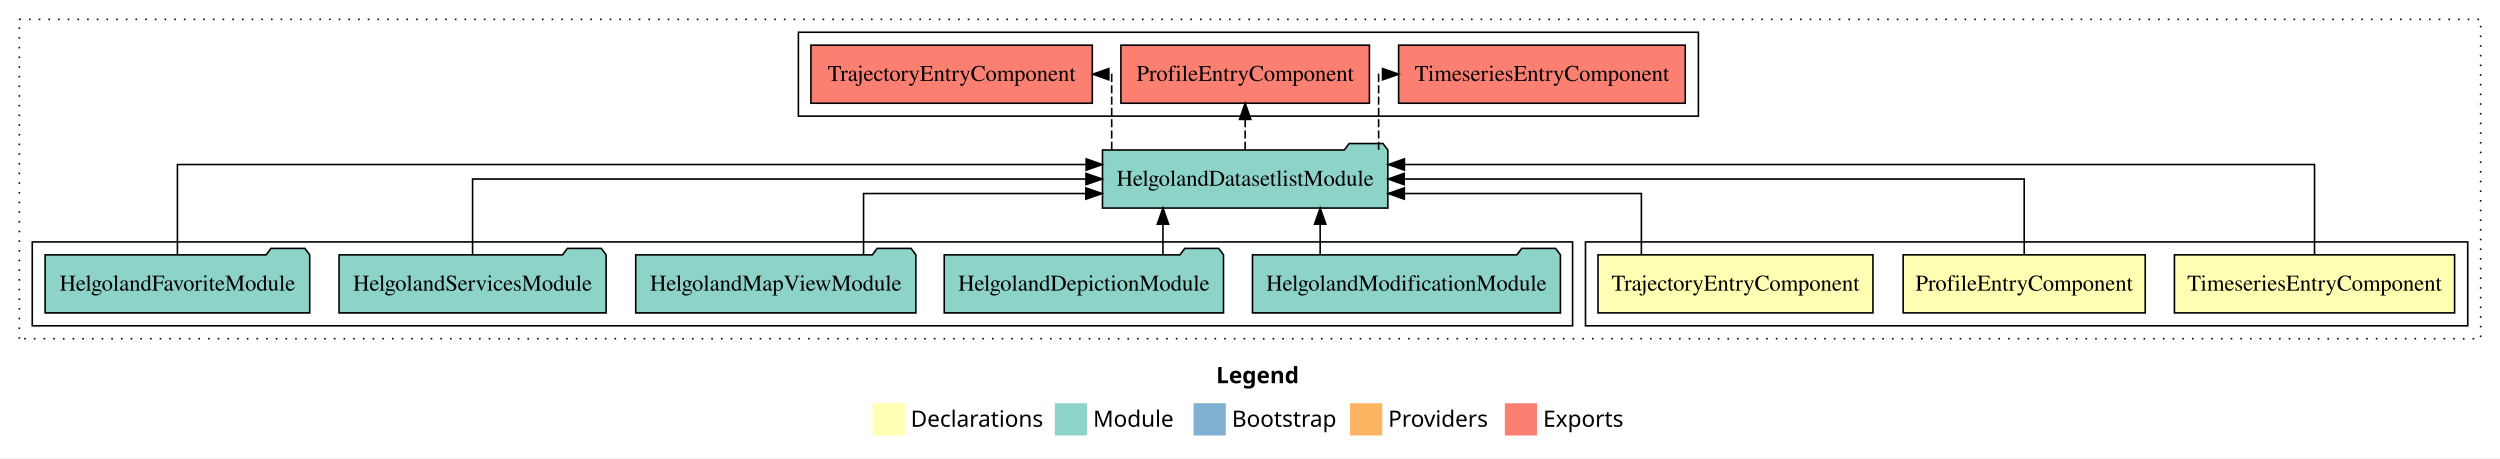
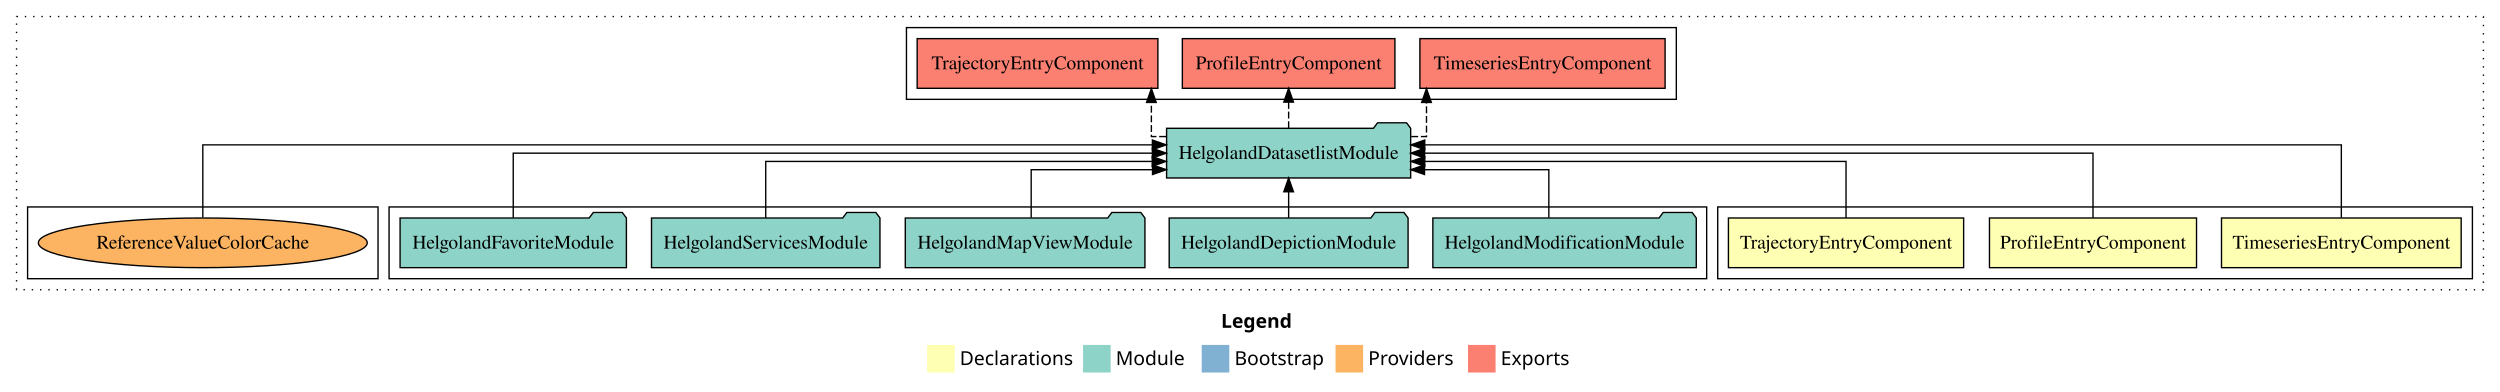
- <svg xmlns="http://www.w3.org/2000/svg" width="1550pt" height="284pt" viewBox="0.00 0.00 1550.00 284.00">
+ <svg xmlns="http://www.w3.org/2000/svg" width="1812pt" height="284pt" viewBox="0.00 0.00 1812.00 284.00">
  <g id="graph0" class="graph" transform="scale(1 1) rotate(0) translate(4 280)">
-     <polygon fill="#ffffff" stroke="transparent" points="-4,4 -4,-280 1546,-280 1546,4 -4,4" />
-     <text text-anchor="start" x="750.009" y="-42.4" font-family="sans-serif" font-weight="bold" font-size="14.00" fill="#000000">Legend</text>
-     <polygon fill="#ffffb3" stroke="transparent" points="537,-10 537,-30 557,-30 557,-10 537,-10" />
-     <text text-anchor="start" x="560.629" y="-15.4" font-family="sans-serif" font-size="14.00" fill="#000000">  Declarations</text>
-     <polygon fill="#8dd3c7" stroke="transparent" points="650,-10 650,-30 670,-30 670,-10 650,-10" />
-     <text text-anchor="start" x="673.725" y="-15.4" font-family="sans-serif" font-size="14.00" fill="#000000">  Module</text>
-     <polygon fill="#80b1d3" stroke="transparent" points="736,-10 736,-30 756,-30 756,-10 736,-10" />
-     <text text-anchor="start" x="759.781" y="-15.4" font-family="sans-serif" font-size="14.00" fill="#000000">  Bootstrap</text>
-     <polygon fill="#fdb462" stroke="transparent" points="833,-10 833,-30 853,-30 853,-10 833,-10" />
-     <text text-anchor="start" x="856.673" y="-15.4" font-family="sans-serif" font-size="14.00" fill="#000000">  Providers</text>
-     <polygon fill="#fb8072" stroke="transparent" points="929,-10 929,-30 949,-30 949,-10 929,-10" />
-     <text text-anchor="start" x="952.726" y="-15.4" font-family="sans-serif" font-size="14.00" fill="#000000">  Exports</text>
+     <polygon fill="#ffffff" stroke="transparent" points="-4,4 -4,-280 1808,-280 1808,4 -4,4" />
+     <text text-anchor="start" x="881.009" y="-42.4" font-family="sans-serif" font-weight="bold" font-size="14.00" fill="#000000">Legend</text>
+     <polygon fill="#ffffb3" stroke="transparent" points="668,-10 668,-30 688,-30 688,-10 668,-10" />
+     <text text-anchor="start" x="691.629" y="-15.4" font-family="sans-serif" font-size="14.00" fill="#000000">  Declarations</text>
+     <polygon fill="#8dd3c7" stroke="transparent" points="781,-10 781,-30 801,-30 801,-10 781,-10" />
+     <text text-anchor="start" x="804.725" y="-15.4" font-family="sans-serif" font-size="14.00" fill="#000000">  Module</text>
+     <polygon fill="#80b1d3" stroke="transparent" points="867,-10 867,-30 887,-30 887,-10 867,-10" />
+     <text text-anchor="start" x="890.781" y="-15.4" font-family="sans-serif" font-size="14.00" fill="#000000">  Bootstrap</text>
+     <polygon fill="#fdb462" stroke="transparent" points="964,-10 964,-30 984,-30 984,-10 964,-10" />
+     <text text-anchor="start" x="987.673" y="-15.4" font-family="sans-serif" font-size="14.00" fill="#000000">  Providers</text>
+     <polygon fill="#fb8072" stroke="transparent" points="1060,-10 1060,-30 1080,-30 1080,-10 1060,-10" />
+     <text text-anchor="start" x="1083.726" y="-15.4" font-family="sans-serif" font-size="14.00" fill="#000000">  Exports</text>
    <g id="clust1" class="cluster">
-       <polygon fill="none" stroke="#000000" stroke-dasharray="1,5" points="8,-70 8,-268 1534,-268 1534,-70 8,-70" />
+       <polygon fill="none" stroke="#000000" stroke-dasharray="1,5" points="8,-70 8,-268 1796,-268 1796,-70 8,-70" />
    </g>
    <g id="clust2" class="cluster">
-       <polygon fill="none" stroke="#000000" points="979,-78 979,-130 1526,-130 1526,-78 979,-78" />
+       <polygon fill="none" stroke="#000000" points="1241,-78 1241,-130 1788,-130 1788,-78 1241,-78" />
    </g>
    <g id="clust6" class="cluster">
-       <polygon fill="none" stroke="#000000" points="16,-78 16,-130 971,-130 971,-78 16,-78" />
+       <polygon fill="none" stroke="#000000" points="278,-78 278,-130 1233,-130 1233,-78 278,-78" />
    </g>
    <g id="clust7" class="cluster">
-       <polygon fill="none" stroke="#000000" points="491,-208 491,-260 1049,-260 1049,-208 491,-208" />
+       <polygon fill="none" stroke="#000000" points="653,-208 653,-260 1211,-260 1211,-208 653,-208" />
+     </g>
+     <g id="clust9" class="cluster">
+       <polygon fill="none" stroke="#000000" points="16,-78 16,-130 270,-130 270,-78 16,-78" />
    </g>
    <g id="node1" class="node">
-       <polygon fill="#ffffb3" stroke="#000000" points="1517.854,-122 1344.146,-122 1344.146,-86 1517.854,-86 1517.854,-122" />
-       <text text-anchor="middle" x="1431" y="-99.8" font-family="Times,serif" font-size="14.00" fill="#000000">TimeseriesEntryComponent</text>
+       <polygon fill="#ffffb3" stroke="#000000" points="1779.854,-122 1606.146,-122 1606.146,-86 1779.854,-86 1779.854,-122" />
+       <text text-anchor="middle" x="1693" y="-99.8" font-family="Times,serif" font-size="14.00" fill="#000000">TimeseriesEntryComponent</text>
    </g>
    <g id="node4" class="node">
-       <polygon fill="#8dd3c7" stroke="#000000" points="856.459,-187 853.459,-191 832.459,-191 829.459,-187 679.541,-187 679.541,-151 856.459,-151 856.459,-187" />
-       <text text-anchor="middle" x="768" y="-164.8" font-family="Times,serif" font-size="14.00" fill="#000000">HelgolandDatasetlistModule</text>
+       <polygon fill="#8dd3c7" stroke="#000000" points="1018.459,-187 1015.459,-191 994.459,-191 991.459,-187 841.541,-187 841.541,-151 1018.459,-151 1018.459,-187" />
+       <text text-anchor="middle" x="930" y="-164.8" font-family="Times,serif" font-size="14.00" fill="#000000">HelgolandDatasetlistModule</text>
    </g>
    <g id="edge1" class="edge">
-       <path fill="none" stroke="#000000" d="M1431,-122.292C1431,-144.206 1431,-178 1431,-178 1431,-178 866.727,-178 866.727,-178" />
-       <polygon fill="#000000" stroke="#000000" points="866.727,-174.5 856.727,-178 866.727,-181.5 866.727,-174.5" />
+       <path fill="none" stroke="#000000" d="M1693,-122.284C1693,-143.321 1693,-175 1693,-175 1693,-175 1028.645,-175 1028.645,-175" />
+       <polygon fill="#000000" stroke="#000000" points="1028.645,-171.5 1018.645,-175 1028.645,-178.5 1028.645,-171.5" />
    </g>
    <g id="node2" class="node">
-       <polygon fill="#ffffb3" stroke="#000000" points="1326.036,-122 1175.964,-122 1175.964,-86 1326.036,-86 1326.036,-122" />
-       <text text-anchor="middle" x="1251" y="-99.8" font-family="Times,serif" font-size="14.00" fill="#000000">ProfileEntryComponent</text>
+       <polygon fill="#ffffb3" stroke="#000000" points="1588.036,-122 1437.964,-122 1437.964,-86 1588.036,-86 1588.036,-122" />
+       <text text-anchor="middle" x="1513" y="-99.8" font-family="Times,serif" font-size="14.00" fill="#000000">ProfileEntryComponent</text>
    </g>
    <g id="edge2" class="edge">
-       <path fill="none" stroke="#000000" d="M1251,-122.106C1251,-141.339 1251,-169 1251,-169 1251,-169 866.59,-169 866.59,-169" />
-       <polygon fill="#000000" stroke="#000000" points="866.59,-165.5 856.59,-169 866.59,-172.5 866.59,-165.5" />
+       <path fill="none" stroke="#000000" d="M1513,-122.106C1513,-141.339 1513,-169 1513,-169 1513,-169 1028.545,-169 1028.545,-169" />
+       <polygon fill="#000000" stroke="#000000" points="1028.545,-165.5 1018.545,-169 1028.545,-172.5 1028.545,-165.5" />
    </g>
    <g id="node3" class="node">
-       <polygon fill="#ffffb3" stroke="#000000" points="1157.235,-122 986.765,-122 986.765,-86 1157.235,-86 1157.235,-122" />
-       <text text-anchor="middle" x="1072" y="-99.8" font-family="Times,serif" font-size="14.00" fill="#000000">TrajectoryEntryComponent</text>
+       <polygon fill="#ffffb3" stroke="#000000" points="1419.235,-122 1248.765,-122 1248.765,-86 1419.235,-86 1419.235,-122" />
+       <text text-anchor="middle" x="1334" y="-99.8" font-family="Times,serif" font-size="14.00" fill="#000000">TrajectoryEntryComponent</text>
    </g>
    <g id="edge3" class="edge">
-       <path fill="none" stroke="#000000" d="M1013.655,-122.027C1013.655,-138.398 1013.655,-160 1013.655,-160 1013.655,-160 866.687,-160 866.687,-160" />
-       <polygon fill="#000000" stroke="#000000" points="866.687,-156.5 856.687,-160 866.687,-163.5 866.687,-156.5" />
+       <path fill="none" stroke="#000000" d="M1334,-122.022C1334,-139.373 1334,-163 1334,-163 1334,-163 1028.659,-163 1028.659,-163" />
+       <polygon fill="#000000" stroke="#000000" points="1028.659,-159.5 1018.659,-163 1028.659,-166.5 1028.659,-159.5" />
    </g>
    <g id="node10" class="node">
-       <polygon fill="#fb8072" stroke="#000000" points="1040.855,-252 863.145,-252 863.145,-216 1040.855,-216 1040.855,-252" />
-       <text text-anchor="middle" x="952" y="-229.8" font-family="Times,serif" font-size="14.00" fill="#000000">TimeseriesEntryComponent </text>
+       <polygon fill="#fb8072" stroke="#000000" points="1202.855,-252 1025.145,-252 1025.145,-216 1202.855,-216 1202.855,-252" />
+       <text text-anchor="middle" x="1114" y="-229.8" font-family="Times,serif" font-size="14.00" fill="#000000">TimeseriesEntryComponent </text>
    </g>
    <g id="edge9" class="edge">
-       <path fill="none" stroke="#000000" stroke-dasharray="5,2" d="M850.749,-187.106C850.749,-206.339 850.749,-234 850.749,-234 850.749,-234 853.164,-234 853.164,-234" />
-       <polygon fill="#000000" stroke="#000000" points="853.164,-237.5 863.164,-234 853.164,-230.5 853.164,-237.5" />
+       <path fill="none" stroke="#000000" stroke-dasharray="5,2" d="M1018.846,-181C1025.638,-181 1029.921,-181 1029.921,-181 1029.921,-181 1029.921,-205.76 1029.921,-205.76" />
+       <polygon fill="#000000" stroke="#000000" points="1026.421,-205.76 1029.921,-215.76 1033.421,-205.76 1026.421,-205.76" />
    </g>
    <g id="node11" class="node">
-       <polygon fill="#fb8072" stroke="#000000" points="845.036,-252 690.964,-252 690.964,-216 845.036,-216 845.036,-252" />
-       <text text-anchor="middle" x="768" y="-229.8" font-family="Times,serif" font-size="14.00" fill="#000000">ProfileEntryComponent </text>
+       <polygon fill="#fb8072" stroke="#000000" points="1007.036,-252 852.964,-252 852.964,-216 1007.036,-216 1007.036,-252" />
+       <text text-anchor="middle" x="930" y="-229.8" font-family="Times,serif" font-size="14.00" fill="#000000">ProfileEntryComponent </text>
    </g>
    <g id="edge10" class="edge">
-       <path fill="none" stroke="#000000" stroke-dasharray="5,2" d="M768,-187.106C768,-187.106 768,-205.991 768,-205.991" />
-       <polygon fill="#000000" stroke="#000000" points="764.5,-205.991 768,-215.991 771.5,-205.991 764.5,-205.991" />
+       <path fill="none" stroke="#000000" stroke-dasharray="5,2" d="M930,-187.106C930,-187.106 930,-205.991 930,-205.991" />
+       <polygon fill="#000000" stroke="#000000" points="926.5,-205.991 930,-215.991 933.5,-205.991 926.5,-205.991" />
    </g>
    <g id="node12" class="node">
-       <polygon fill="#fb8072" stroke="#000000" points="673.235,-252 498.765,-252 498.765,-216 673.235,-216 673.235,-252" />
-       <text text-anchor="middle" x="586" y="-229.8" font-family="Times,serif" font-size="14.00" fill="#000000">TrajectoryEntryComponent </text>
+       <polygon fill="#fb8072" stroke="#000000" points="835.235,-252 660.765,-252 660.765,-216 835.235,-216 835.235,-252" />
+       <text text-anchor="middle" x="748" y="-229.8" font-family="Times,serif" font-size="14.00" fill="#000000">TrajectoryEntryComponent </text>
    </g>
    <g id="edge11" class="edge">
-       <path fill="none" stroke="#000000" stroke-dasharray="5,2" d="M685.251,-187.106C685.251,-206.339 685.251,-234 685.251,-234 685.251,-234 683.476,-234 683.476,-234" />
-       <polygon fill="#000000" stroke="#000000" points="683.476,-230.5 673.476,-234 683.476,-237.5 683.476,-230.5" />
+       <path fill="none" stroke="#000000" stroke-dasharray="5,2" d="M841.166,-181C834.624,-181 830.52,-181 830.52,-181 830.52,-181 830.52,-205.76 830.52,-205.76" />
+       <polygon fill="#000000" stroke="#000000" points="827.02,-205.76 830.52,-215.76 834.02,-205.76 827.02,-205.76" />
    </g>
    <g id="node5" class="node">
-       <polygon fill="#8dd3c7" stroke="#000000" points="963.464,-122 960.464,-126 939.464,-126 936.464,-122 772.536,-122 772.536,-86 963.464,-86 963.464,-122" />
-       <text text-anchor="middle" x="868" y="-99.8" font-family="Times,serif" font-size="14.00" fill="#000000">HelgolandModificationModule</text>
+       <polygon fill="#8dd3c7" stroke="#000000" points="1225.464,-122 1222.464,-126 1201.464,-126 1198.464,-122 1034.536,-122 1034.536,-86 1225.464,-86 1225.464,-122" />
+       <text text-anchor="middle" x="1130" y="-99.8" font-family="Times,serif" font-size="14.00" fill="#000000">HelgolandModificationModule</text>
    </g>
    <g id="edge4" class="edge">
-       <path fill="none" stroke="#000000" d="M814.499,-122.106C814.499,-122.106 814.499,-140.991 814.499,-140.991" />
-       <polygon fill="#000000" stroke="#000000" points="810.999,-140.991 814.499,-150.991 817.999,-140.991 810.999,-140.991" />
+       <path fill="none" stroke="#000000" d="M1118.598,-122.24C1118.598,-137.571 1118.598,-157 1118.598,-157 1118.598,-157 1028.501,-157 1028.501,-157" />
+       <polygon fill="#000000" stroke="#000000" points="1028.501,-153.5 1018.5,-157 1028.501,-160.5 1028.501,-153.5" />
    </g>
    <g id="node6" class="node">
-       <polygon fill="#8dd3c7" stroke="#000000" points="754.574,-122 751.574,-126 730.574,-126 727.574,-122 581.426,-122 581.426,-86 754.574,-86 754.574,-122" />
-       <text text-anchor="middle" x="668" y="-99.8" font-family="Times,serif" font-size="14.00" fill="#000000">HelgolandDepictionModule</text>
+       <polygon fill="#8dd3c7" stroke="#000000" points="1016.574,-122 1013.574,-126 992.574,-126 989.574,-122 843.426,-122 843.426,-86 1016.574,-86 1016.574,-122" />
+       <text text-anchor="middle" x="930" y="-99.8" font-family="Times,serif" font-size="14.00" fill="#000000">HelgolandDepictionModule</text>
    </g>
    <g id="edge5" class="edge">
-       <path fill="none" stroke="#000000" d="M717.029,-122.106C717.029,-122.106 717.029,-140.991 717.029,-140.991" />
-       <polygon fill="#000000" stroke="#000000" points="713.529,-140.991 717.029,-150.991 720.529,-140.991 713.529,-140.991" />
+       <path fill="none" stroke="#000000" d="M930,-122.106C930,-122.106 930,-140.991 930,-140.991" />
+       <polygon fill="#000000" stroke="#000000" points="926.5,-140.991 930,-150.991 933.5,-140.991 926.5,-140.991" />
    </g>
    <g id="node7" class="node">
-       <polygon fill="#8dd3c7" stroke="#000000" points="563.845,-122 560.845,-126 539.845,-126 536.845,-122 390.156,-122 390.156,-86 563.845,-86 563.845,-122" />
-       <text text-anchor="middle" x="477" y="-99.8" font-family="Times,serif" font-size="14.00" fill="#000000">HelgolandMapViewModule</text>
+       <polygon fill="#8dd3c7" stroke="#000000" points="825.845,-122 822.845,-126 801.845,-126 798.845,-122 652.155,-122 652.155,-86 825.845,-86 825.845,-122" />
+       <text text-anchor="middle" x="739" y="-99.8" font-family="Times,serif" font-size="14.00" fill="#000000">HelgolandMapViewModule</text>
    </g>
    <g id="edge6" class="edge">
-       <path fill="none" stroke="#000000" d="M531.402,-122.027C531.402,-138.398 531.402,-160 531.402,-160 531.402,-160 669.227,-160 669.227,-160" />
-       <polygon fill="#000000" stroke="#000000" points="669.227,-163.5 679.227,-160 669.227,-156.5 669.227,-163.5" />
+       <path fill="none" stroke="#000000" d="M743.402,-122.24C743.402,-137.571 743.402,-157 743.402,-157 743.402,-157 831.346,-157 831.346,-157" />
+       <polygon fill="#000000" stroke="#000000" points="831.346,-160.5 841.346,-157 831.346,-153.5 831.346,-160.5" />
    </g>
    <g id="node8" class="node">
-       <polygon fill="#8dd3c7" stroke="#000000" points="371.789,-122 368.789,-126 347.789,-126 344.789,-122 206.211,-122 206.211,-86 371.789,-86 371.789,-122" />
-       <text text-anchor="middle" x="289" y="-99.8" font-family="Times,serif" font-size="14.00" fill="#000000">HelgolandServicesModule</text>
+       <polygon fill="#8dd3c7" stroke="#000000" points="633.789,-122 630.789,-126 609.789,-126 606.789,-122 468.211,-122 468.211,-86 633.789,-86 633.789,-122" />
+       <text text-anchor="middle" x="551" y="-99.8" font-family="Times,serif" font-size="14.00" fill="#000000">HelgolandServicesModule</text>
    </g>
    <g id="edge7" class="edge">
-       <path fill="none" stroke="#000000" d="M289,-122.106C289,-141.339 289,-169 289,-169 289,-169 669.306,-169 669.306,-169" />
-       <polygon fill="#000000" stroke="#000000" points="669.306,-172.5 679.306,-169 669.306,-165.5 669.306,-172.5" />
+       <path fill="none" stroke="#000000" d="M551,-122.022C551,-139.373 551,-163 551,-163 551,-163 831.141,-163 831.141,-163" />
+       <polygon fill="#000000" stroke="#000000" points="831.141,-166.5 841.141,-163 831.141,-159.5 831.141,-166.5" />
    </g>
    <g id="node9" class="node">
-       <polygon fill="#8dd3c7" stroke="#000000" points="188.021,-122 185.021,-126 164.021,-126 161.021,-122 23.979,-122 23.979,-86 188.021,-86 188.021,-122" />
-       <text text-anchor="middle" x="106" y="-99.8" font-family="Times,serif" font-size="14.00" fill="#000000">HelgolandFavoriteModule</text>
+       <polygon fill="#8dd3c7" stroke="#000000" points="450.021,-122 447.021,-126 426.021,-126 423.021,-122 285.979,-122 285.979,-86 450.021,-86 450.021,-122" />
+       <text text-anchor="middle" x="368" y="-99.8" font-family="Times,serif" font-size="14.00" fill="#000000">HelgolandFavoriteModule</text>
    </g>
    <g id="edge8" class="edge">
-       <path fill="none" stroke="#000000" d="M106,-122.292C106,-144.206 106,-178 106,-178 106,-178 669.407,-178 669.407,-178" />
-       <polygon fill="#000000" stroke="#000000" points="669.407,-181.5 679.407,-178 669.407,-174.5 669.407,-181.5" />
+       <path fill="none" stroke="#000000" d="M368,-122.106C368,-141.339 368,-169 368,-169 368,-169 831.26,-169 831.26,-169" />
+       <polygon fill="#000000" stroke="#000000" points="831.26,-172.5 841.26,-169 831.26,-165.5 831.26,-172.5" />
+     </g>
+     <g id="node13" class="node">
+       <ellipse fill="#fdb462" stroke="#000000" cx="143" cy="-104" rx="119.2" ry="18" />
+       <text text-anchor="middle" x="143" y="-99.8" font-family="Times,serif" font-size="14.00" fill="#000000">ReferenceValueColorCache</text>
+     </g>
+     <g id="edge12" class="edge">
+       <path fill="none" stroke="#000000" d="M143,-122.284C143,-143.321 143,-175 143,-175 143,-175 831.251,-175 831.251,-175" />
+       <polygon fill="#000000" stroke="#000000" points="831.251,-178.5 841.251,-175 831.251,-171.5 831.251,-178.5" />
    </g>
  </g>
</svg>
